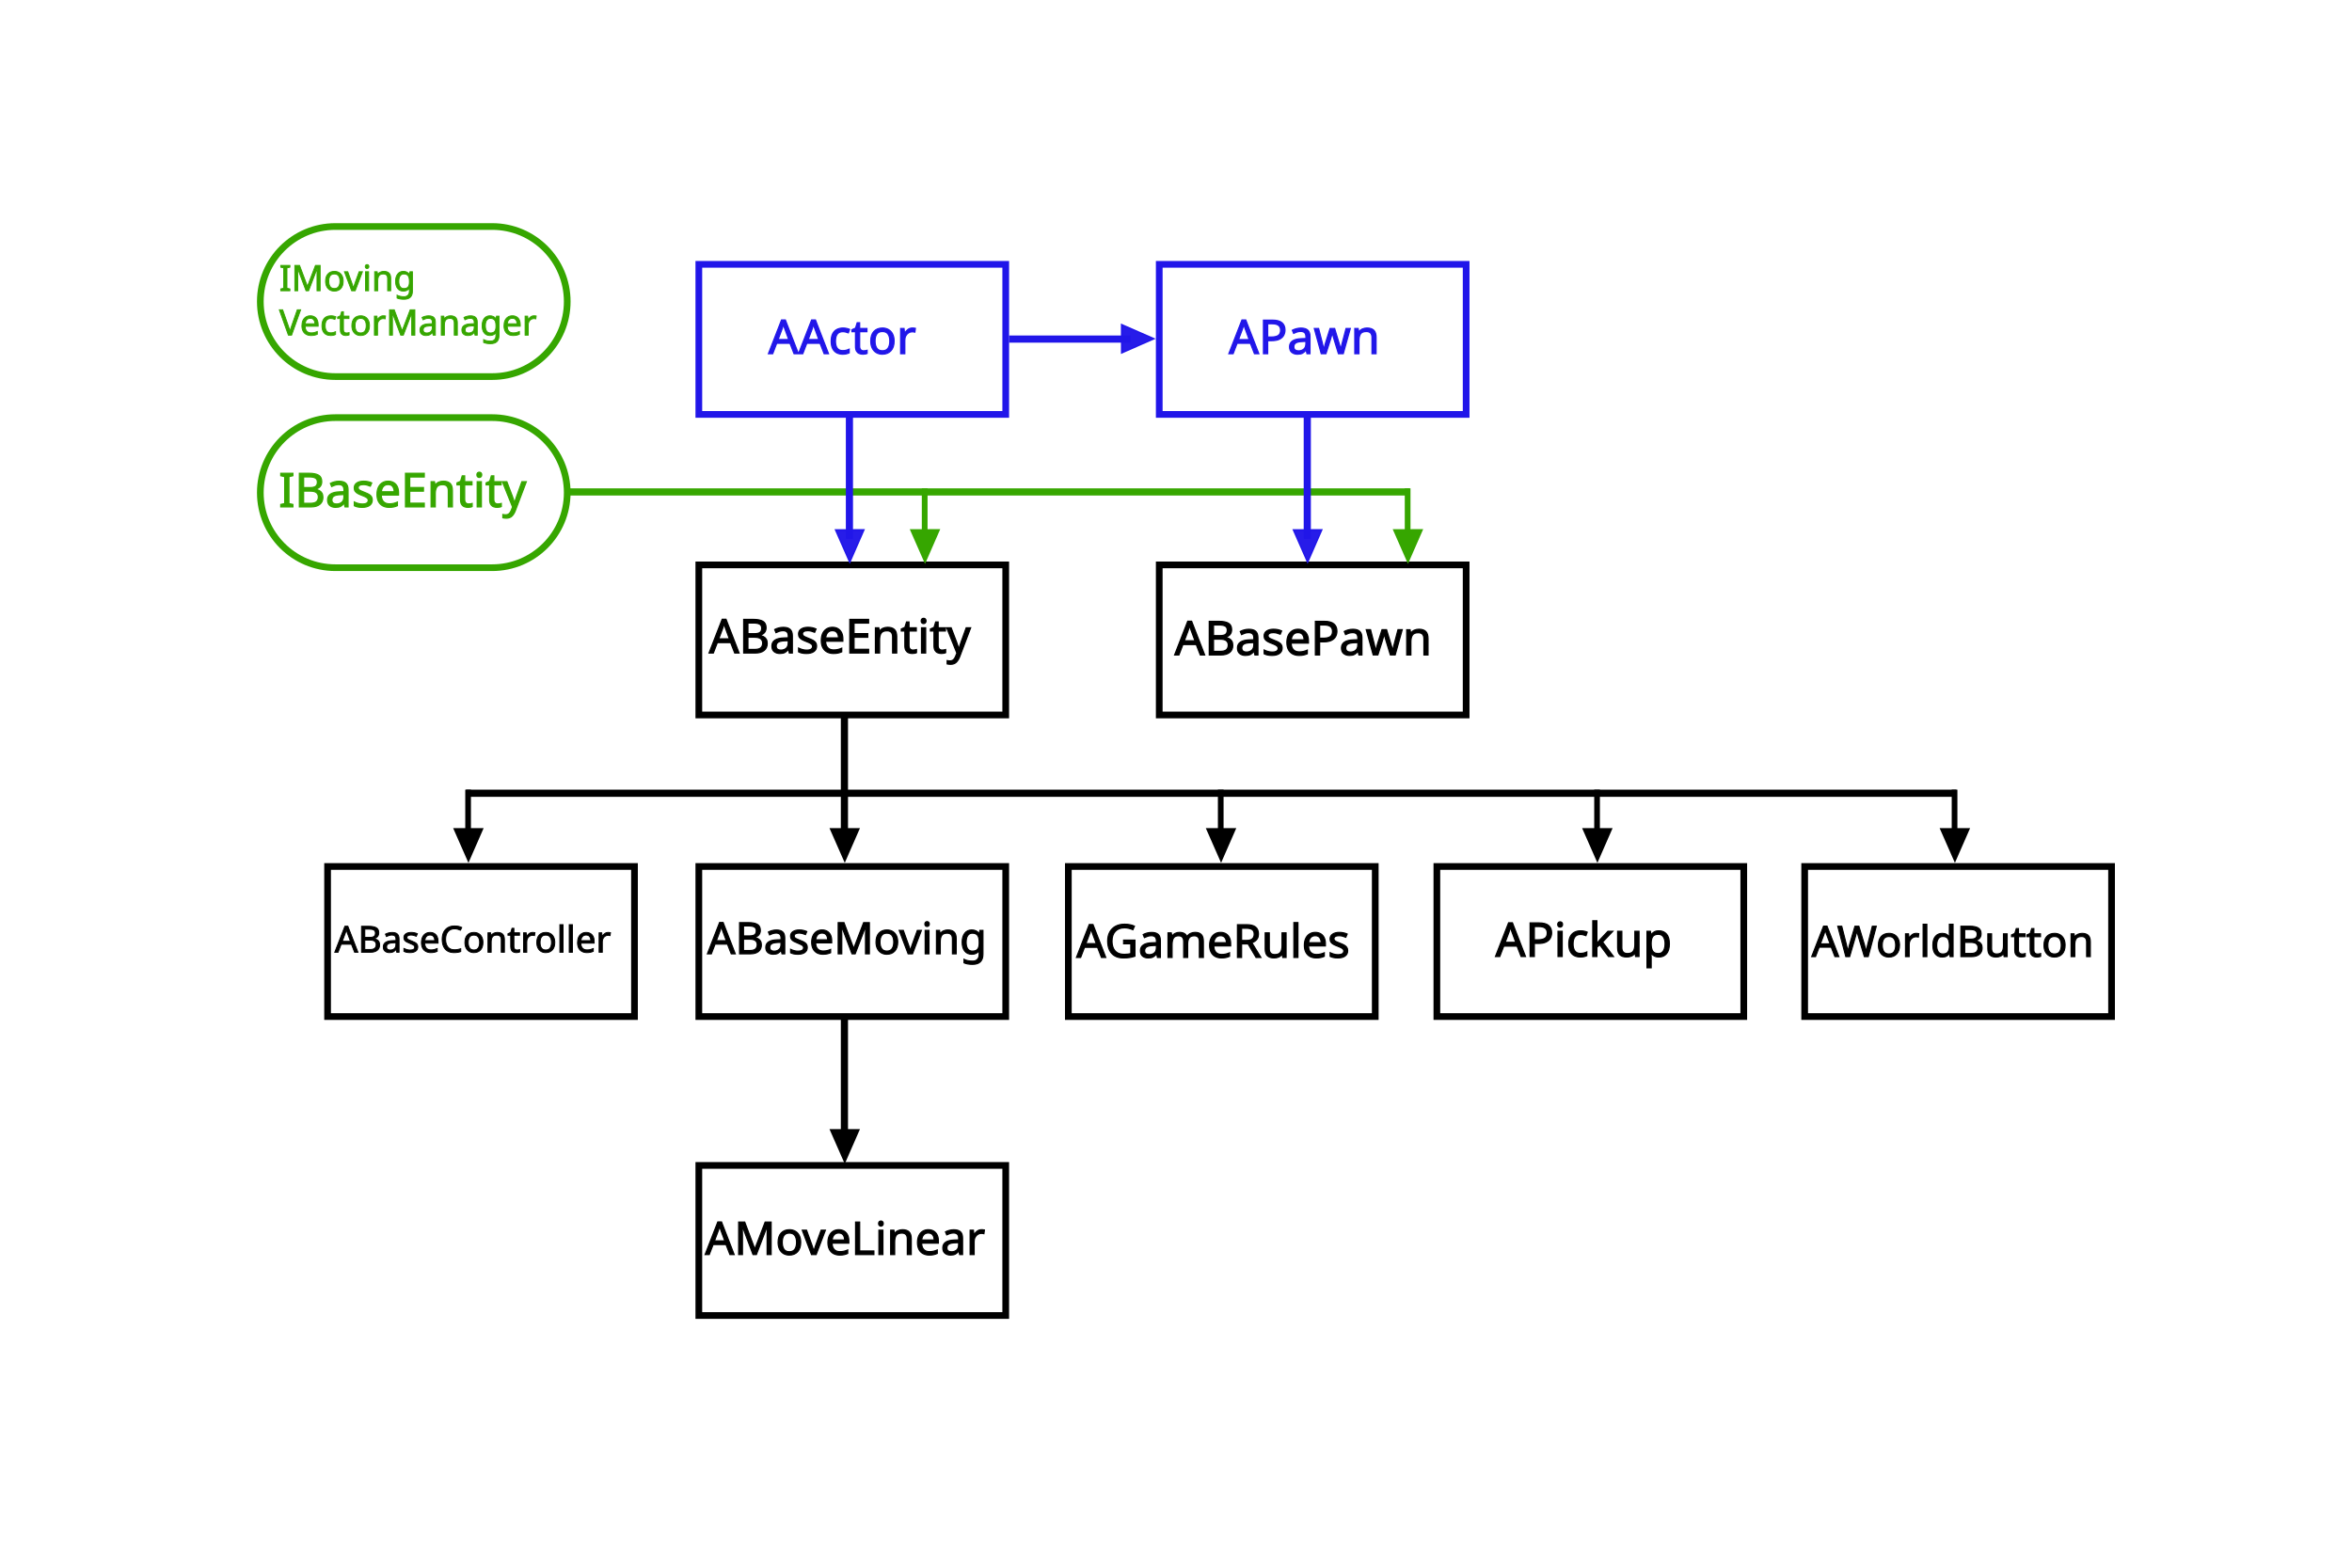
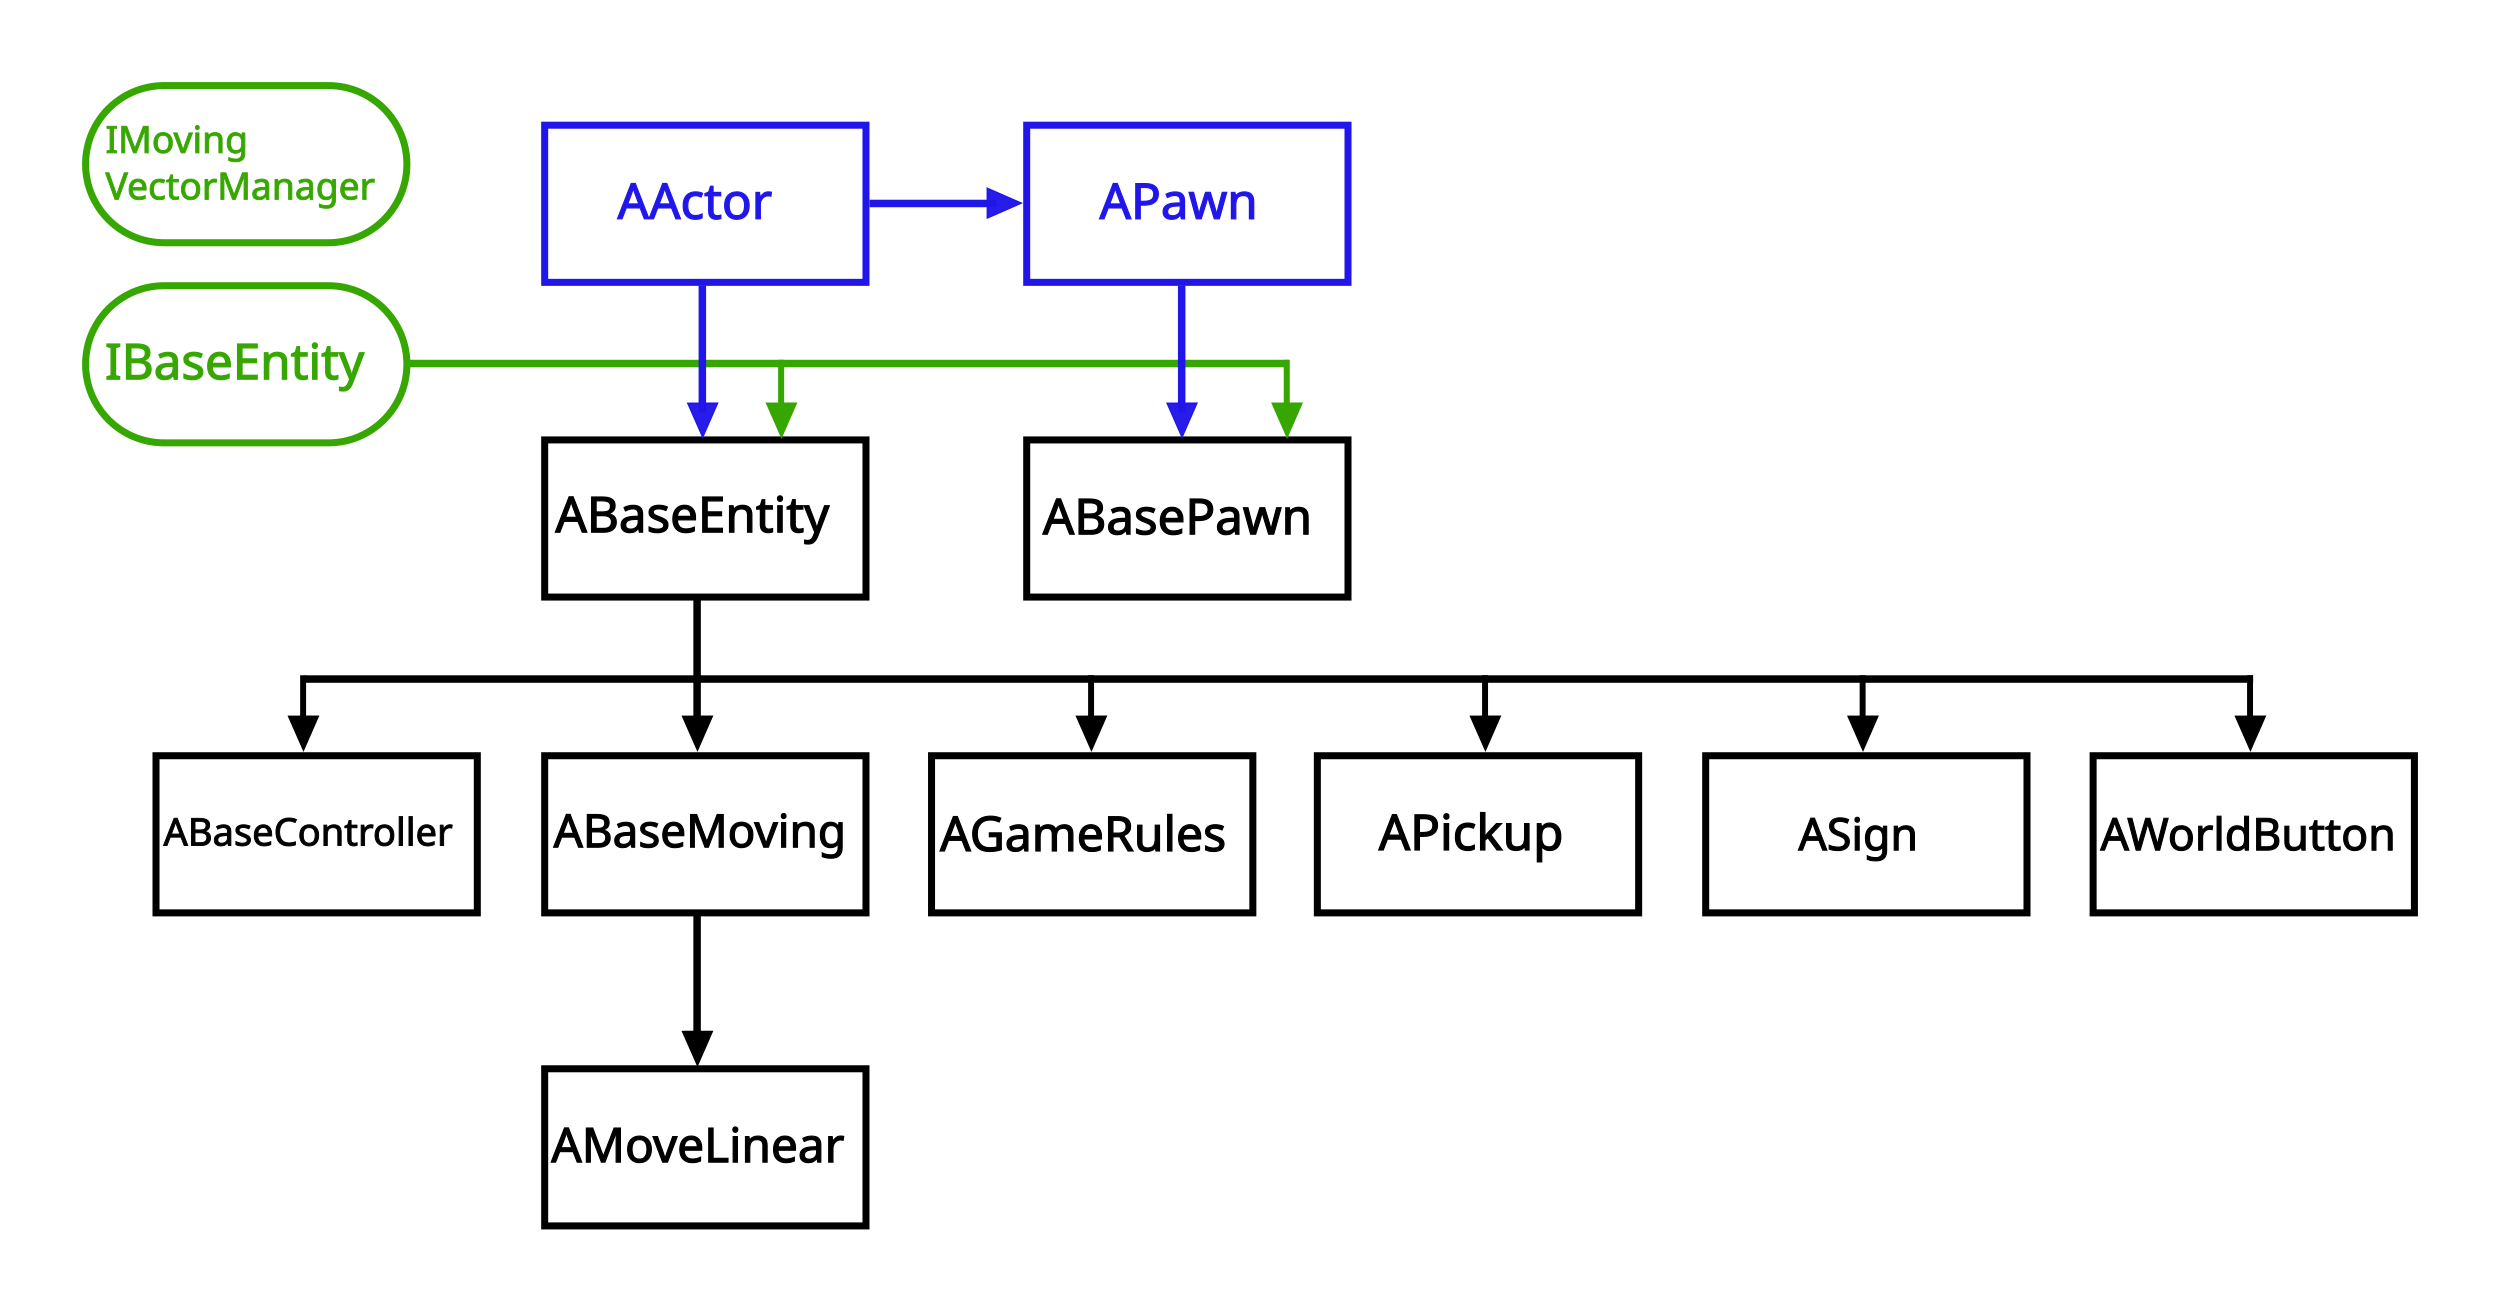
- <svg xmlns="http://www.w3.org/2000/svg" version="1.1" id="svg4518" width="1500" height="1000" viewBox="0 0 1500 1000">
+ <svg xmlns="http://www.w3.org/2000/svg" version="1.1" id="svg4518" width="1522.91" height="798.922" viewBox="0 0 1522.91 798.922">
  <defs id="defs4522" />
-   <g id="g5105" transform="translate(428,148)">
-     <g style="stroke:#000000;stroke-opacity:1" transform="translate(-23.25088,170.6771)" id="g4558">
-       <rect y="41.657" x="40.934" height="95.727" width="195.727" id="rect4546" style="opacity:1;fill:none;fill-opacity:0.454;stroke:#000000;stroke-width:4.273;stroke-miterlimit:4;stroke-dasharray:none;stroke-opacity:1" />
-       <text xml:space="preserve" style="font-style:normal;font-weight:normal;font-size:30.024px;line-height:1.25;font-family:sans-serif;letter-spacing:0px;word-spacing:0px;fill:#000000;fill-opacity:1;stroke:#000000;stroke-width:0.751;stroke-opacity:1" x="47.455" y="97.862" id="text4550">
-         <tspan id="tspan4548" x="47.455" y="97.862" style="stroke:#000000;stroke-width:0.751;stroke-opacity:1">ABaseEntity</tspan>
-         <tspan x="47.455" y="135.391" id="tspan4552" style="stroke:#000000;stroke-width:0.751;stroke-opacity:1" />
-       </text>
-     </g>
-     <g id="g4866">
-       <rect y="20.617" x="17.684" height="95.727" width="195.727" id="rect4546-1" style="opacity:1;fill:none;fill-opacity:0.454;stroke:#2116e9;stroke-width:4.273;stroke-miterlimit:4;stroke-dasharray:none;stroke-opacity:1" />
-       <text xml:space="preserve" style="font-style:normal;font-weight:normal;font-size:30.024px;line-height:1.25;font-family:sans-serif;letter-spacing:0px;word-spacing:0px;fill:#2116e9;fill-opacity:1;stroke:#2116e9;stroke-width:0.751;stroke-opacity:1" x="62.054" y="77.644" id="text4550-1">
-         <tspan x="62.054" y="77.644" id="tspan4552-2" style="fill:#2116e9;fill-opacity:1;stroke:#2116e9;stroke-width:0.751;stroke-opacity:1">AActor</tspan>
-         <tspan x="62.054" y="115.174" style="fill:#2116e9;fill-opacity:1;stroke:#2116e9;stroke-width:0.751;stroke-opacity:1" id="tspan4593" />
-       </text>
-     </g>
-     <g transform="translate(53.106,-12.24725)" id="g4651">
-       <rect y="32.864" x="258.209" height="95.727" width="195.727" id="rect4546-1-1" style="opacity:1;fill:none;fill-opacity:0.454;stroke:#2116e9;stroke-width:4.273;stroke-miterlimit:4;stroke-dasharray:none;stroke-opacity:1" />
-       <text xml:space="preserve" style="font-style:normal;font-weight:normal;font-size:30.024px;line-height:1.25;font-family:sans-serif;letter-spacing:0px;word-spacing:0px;fill:#2116e9;fill-opacity:1;stroke:#2116e9;stroke-width:0.751;stroke-opacity:1" x="302.579" y="89.891" id="text4550-1-4">
-         <tspan x="302.579" y="89.891" style="fill:#2116e9;fill-opacity:1;stroke:#2116e9;stroke-width:0.751;stroke-opacity:1" id="tspan4644">APawn</tspan>
-       </text>
-     </g>
-     <g style="stroke:#000000;stroke-opacity:1" transform="translate(270.3811,170.6775)" id="g4558-3">
-       <rect y="41.657" x="40.934" height="95.727" width="195.727" id="rect4546-7" style="opacity:1;fill:none;fill-opacity:0.454;stroke:#000000;stroke-width:4.273;stroke-miterlimit:4;stroke-dasharray:none;stroke-opacity:1" />
-       <text xml:space="preserve" style="font-style:normal;font-weight:normal;font-size:30.024px;line-height:1.25;font-family:sans-serif;letter-spacing:0px;word-spacing:0px;fill:#000000;fill-opacity:1;stroke:#000000;stroke-width:0.751;stroke-opacity:1" x="50.746" y="99.096" id="text4550-4">
-         <tspan id="tspan4548-4" x="50.746" y="99.096" style="stroke:#000000;stroke-width:0.751;stroke-opacity:1">ABasePawn</tspan>
-         <tspan x="50.746" y="136.625" id="tspan4552-28" style="stroke:#000000;stroke-width:0.751;stroke-opacity:1" />
-       </text>
-     </g>
-     <g style="stroke:#000000;stroke-opacity:1" transform="translate(-260.0143,363.0545)" id="g4558-3-0">
-       <rect y="41.657" x="40.934" height="95.727" width="195.727" id="rect4546-7-9" style="opacity:1;fill:none;fill-opacity:0.454;stroke:#000000;stroke-width:4.273;stroke-miterlimit:4;stroke-dasharray:none;stroke-opacity:1" />
-       <text xml:space="preserve" style="font-style:normal;font-weight:normal;font-size:23.184px;line-height:1.25;font-family:sans-serif;letter-spacing:0px;word-spacing:0px;fill:#000000;fill-opacity:1;stroke:#000000;stroke-width:0.58;stroke-opacity:1" x="45.511" y="96.376" id="text4550-4-1">
-         <tspan id="tspan4548-4-9" x="45.511" y="96.376" style="stroke:#000000;stroke-width:0.58;stroke-opacity:1">ABaseController</tspan>
-         <tspan id="tspan4707" x="45.511" y="125.355" style="stroke:#000000;stroke-width:0.58;stroke-opacity:1" />
-         <tspan x="45.511" y="154.335" id="tspan4552-28-8" style="stroke:#000000;stroke-width:0.58;stroke-opacity:1" />
-       </text>
-     </g>
-     <g style="stroke:#000000;stroke-opacity:1" transform="translate(-23.25088,363.0541)" id="g4558-3-9">
-       <rect y="41.657" x="40.934" height="95.727" width="195.727" id="rect4546-7-7" style="opacity:1;fill:none;fill-opacity:0.454;stroke:#000000;stroke-width:4.273;stroke-miterlimit:4;stroke-dasharray:none;stroke-opacity:1" />
-       <text xml:space="preserve" style="font-style:normal;font-weight:normal;font-size:27.9px;line-height:1.25;font-family:sans-serif;letter-spacing:0px;word-spacing:0px;fill:#000000;fill-opacity:1;stroke:#000000;stroke-width:0.698;stroke-opacity:1" x="46.383" y="97.38" id="text4550-4-6">
-         <tspan id="tspan4548-4-1" x="46.383" y="97.38" style="stroke:#000000;stroke-width:0.698;stroke-opacity:1">ABaseMoving</tspan>
-         <tspan x="46.383" y="132.255" id="tspan4552-28-2" style="stroke:#000000;stroke-width:0.698;stroke-opacity:1" />
-       </text>
-     </g>
-     <g style="stroke:#000000;stroke-opacity:1" transform="translate(-23.25088,553.7502)" id="g4558-3-5">
-       <rect y="41.657" x="40.934" height="95.727" width="195.727" id="rect4546-7-3" style="opacity:1;fill:none;fill-opacity:0.454;stroke:#000000;stroke-width:4.273;stroke-miterlimit:4;stroke-dasharray:none;stroke-opacity:1" />
-       <text xml:space="preserve" style="font-style:normal;font-weight:normal;font-size:29.079px;line-height:1.25;font-family:sans-serif;letter-spacing:0px;word-spacing:0px;fill:#000000;fill-opacity:1;stroke:#000000;stroke-width:0.727;stroke-opacity:1" x="44.928" y="98.54" id="text4550-4-9">
-         <tspan id="tspan4548-4-3" x="44.928" y="98.54" style="stroke:#000000;stroke-width:0.727;stroke-opacity:1">AMoveLinear</tspan>
-         <tspan id="tspan4737" x="44.928" y="134.889" style="stroke:#000000;stroke-width:0.727;stroke-opacity:1" />
-         <tspan x="44.928" y="171.238" id="tspan4552-28-85" style="stroke:#000000;stroke-width:0.727;stroke-opacity:1" />
-       </text>
-     </g>
-     <g style="stroke:#000000;stroke-opacity:1" transform="translate(212.4117,363.0545)" id="g4558-3-50">
-       <rect y="41.657" x="40.934" height="95.727" width="195.727" id="rect4546-7-73" style="opacity:1;fill:none;fill-opacity:0.454;stroke:#000000;stroke-width:4.273;stroke-miterlimit:4;stroke-dasharray:none;stroke-opacity:1" />
-       <text xml:space="preserve" style="font-style:normal;font-weight:normal;font-size:29.306px;line-height:1.25;font-family:sans-serif;letter-spacing:0px;word-spacing:0px;fill:#000000;fill-opacity:1;stroke:#000000;stroke-width:0.733;stroke-opacity:1" x="46.092" y="99.697" id="text4550-4-4">
-         <tspan id="tspan4548-4-0" x="46.092" y="99.697" style="stroke:#000000;stroke-width:0.733;stroke-opacity:1">AGameRules</tspan>
-         <tspan x="46.092" y="136.33" id="tspan4552-28-6" style="stroke:#000000;stroke-width:0.733;stroke-opacity:1" />
-       </text>
-     </g>
-     <g style="stroke:#000000;stroke-opacity:1" transform="translate(447.4327,363.0545)" id="g4558-3-51">
-       <rect y="41.657" x="40.934" height="95.727" width="195.727" id="rect4546-7-8" style="opacity:1;fill:none;fill-opacity:0.454;stroke:#000000;stroke-width:4.273;stroke-miterlimit:4;stroke-dasharray:none;stroke-opacity:1" />
-       <text xml:space="preserve" style="font-style:normal;font-weight:normal;font-size:30.024px;line-height:1.25;font-family:sans-serif;letter-spacing:0px;word-spacing:0px;fill:#000000;fill-opacity:1;stroke:#000000;stroke-width:0.751;stroke-opacity:1" x="78.31" y="99.096" id="text4550-4-0">
-         <tspan id="tspan4548-4-38" x="78.31" y="99.096" style="stroke:#000000;stroke-width:0.751;stroke-opacity:1">APickup</tspan>
-         <tspan id="tspan4767" x="78.31" y="136.625" style="stroke:#000000;stroke-width:0.751;stroke-opacity:1" />
-         <tspan x="78.31" y="174.155" id="tspan4552-28-9" style="stroke:#000000;stroke-width:0.751;stroke-opacity:1" />
-       </text>
-     </g>
-     <g style="stroke:#000000;stroke-opacity:1" transform="translate(681.9986,363.0545)" id="g4558-3-09">
-       <rect y="41.657" x="40.934" height="95.727" width="195.727" id="rect4546-7-31" style="opacity:1;fill:none;fill-opacity:0.454;stroke:#000000;stroke-width:4.273;stroke-miterlimit:4;stroke-dasharray:none;stroke-opacity:1" />
-       <text xml:space="preserve" style="font-style:normal;font-weight:normal;font-size:27.209px;line-height:1.25;font-family:sans-serif;letter-spacing:0px;word-spacing:0px;fill:#000000;fill-opacity:1;stroke:#000000;stroke-width:0.68;stroke-opacity:1" x="45.398" y="99.174" id="text4550-4-62">
-         <tspan id="tspan4548-4-7" x="45.398" y="99.174" style="stroke:#000000;stroke-width:0.68;stroke-opacity:1">AWorldButton</tspan>
-         <tspan x="45.398" y="133.185" id="tspan4552-28-99" style="stroke:#000000;stroke-width:0.68;stroke-opacity:1" />
-       </text>
-     </g>
-     <g transform="translate(-433.9974,-132.7043)" style="fill:none;stroke:#36a600;stroke-opacity:1" id="g4825">
-       <rect style="opacity:1;fill:none;fill-opacity:0.454;stroke:#36a600;stroke-width:4.273;stroke-miterlimit:4;stroke-dasharray:none;stroke-opacity:1" id="rect4535-0" width="195.727" height="95.727" x="172.02" y="251.098" ry="47.863" />
-       <text id="text4550-16" y="308.04" x="183.843" style="font-style:normal;font-weight:normal;font-size:30.024px;line-height:1.25;font-family:sans-serif;letter-spacing:0px;word-spacing:0px;fill:#36a600;fill-opacity:1;stroke:#36a600;stroke-width:0.751;stroke-opacity:1" xml:space="preserve">
-         <tspan style="fill:#36a600;fill-opacity:1;stroke:#36a600;stroke-width:0.751;stroke-opacity:1" y="308.04" x="183.843" id="tspan4548-6">IBaseEntity</tspan>
-         <tspan style="fill:#36a600;fill-opacity:1;stroke:#36a600;stroke-width:0.751;stroke-opacity:1" id="tspan4552-5" y="345.57" x="183.843" />
-       </text>
-     </g>
-     <g style="fill:none;stroke:#36a600;stroke-opacity:1" id="g4825-8" transform="translate(-433.9973,-254.6129)">
-       <rect style="opacity:1;fill:none;fill-opacity:0.454;stroke:#36a600;stroke-width:4.273;stroke-miterlimit:4;stroke-dasharray:none;stroke-opacity:1" id="rect4535-0-6" width="195.727" height="95.727" x="172.02" y="251.098" ry="47.863" />
-       <text id="text4550-16-2" y="292.077" x="184.136" style="font-style:normal;font-weight:normal;font-size:22.671px;line-height:1.25;font-family:sans-serif;letter-spacing:0px;word-spacing:0px;fill:#36a600;fill-opacity:1;stroke:#36a600;stroke-width:0.567;stroke-opacity:1" xml:space="preserve">
-         <tspan style="fill:#36a600;fill-opacity:1;stroke:#36a600;stroke-width:0.567;stroke-opacity:1" y="292.077" x="184.136" id="tspan4548-6-2">IMoving</tspan>
-         <tspan id="tspan4854" style="fill:#36a600;fill-opacity:1;stroke:#36a600;stroke-width:0.567;stroke-opacity:1" y="320.417" x="184.136">VectorManager</tspan>
-         <tspan style="fill:#36a600;fill-opacity:1;stroke:#36a600;stroke-width:0.567;stroke-opacity:1" id="tspan4552-5-9" y="348.756" x="184.136" />
-       </text>
-     </g>
-     <g style="fill:#2116e9;fill-opacity:0.969;stroke:#2116e9;stroke-opacity:1" id="g4888">
-       <rect style="opacity:1;fill:#2116e9;fill-opacity:0.969;stroke:#2116e9;stroke-width:2.468;stroke-miterlimit:4;stroke-dasharray:none;stroke-opacity:1" id="rect4856" width="75.043" height="2.096" x="216.756" y="67.245" />
-       <path style="opacity:1;fill:#2116e9;fill-opacity:0.969;stroke:#2116e9;stroke-width:3;stroke-miterlimit:4;stroke-dasharray:none;stroke-opacity:1" id="path4884" d="M 273.997,18.381 249.183,33.12 224.368,47.858 224.011,18.999 223.655,-9.861 248.826,4.26 Z" transform="matrix(0.4069137,0.00341717,-0.00449813,0.3091276,196.4157,61.45158)" />
-     </g>
-     <rect style="opacity:1;fill:#36a600;fill-opacity:1;stroke:#36a600;stroke-width:3.846;stroke-miterlimit:4;stroke-dasharray:none;stroke-opacity:1" id="rect4890" width="531.717" height="0.718" x="-62.518" y="165.438" />
-     <g style="fill:#2116e9;fill-opacity:0.969;stroke:#2116e9;stroke-opacity:1" transform="rotate(90,139.673,42.3446)" id="g4902">
-       <rect y="67.245" x="216.756" height="2.096" width="75.043" id="rect4898" style="opacity:1;fill:#2116e9;fill-opacity:0.969;stroke:#2116e9;stroke-width:2.468;stroke-miterlimit:4;stroke-dasharray:none;stroke-opacity:1" />
-       <path transform="matrix(0.4069137,0.00341717,-0.00449813,0.3091276,196.4157,61.45158)" d="M 273.997,18.381 249.183,33.12 224.368,47.858 224.011,18.999 223.655,-9.861 248.826,4.26 Z" id="path4900" style="opacity:1;fill:#2116e9;fill-opacity:0.969;stroke:#2116e9;stroke-width:3;stroke-miterlimit:4;stroke-dasharray:none;stroke-opacity:1" />
-     </g>
-     <g style="fill:#2116e9;fill-opacity:0.969;stroke:#2116e9;stroke-opacity:1" id="g4919" transform="rotate(90,285.673,188.3446)">
-       <rect style="opacity:1;fill:#2116e9;fill-opacity:0.969;stroke:#2116e9;stroke-width:2.468;stroke-miterlimit:4;stroke-dasharray:none;stroke-opacity:1" id="rect4915" width="75.043" height="2.096" x="216.756" y="67.245" />
-       <path style="opacity:1;fill:#2116e9;fill-opacity:0.969;stroke:#2116e9;stroke-width:3;stroke-miterlimit:4;stroke-dasharray:none;stroke-opacity:1" id="path4917" d="M 273.997,18.381 249.183,33.12 224.368,47.858 224.011,18.999 223.655,-9.861 248.826,4.26 Z" transform="matrix(0.4069137,0.00341717,-0.00449813,0.3091276,196.4157,61.45158)" />
-     </g>
-     <g style="fill:#36a600;fill-opacity:1;stroke:#36a600;stroke-opacity:1" id="g4931">
-       <rect y="-470.772" x="164.295" height="2.096" width="30.175" id="rect4921" style="opacity:1;fill:#36a600;fill-opacity:1;stroke:#36a600;stroke-width:1.565;stroke-miterlimit:4;stroke-dasharray:none;stroke-opacity:1" transform="rotate(90)" />
-       <path transform="matrix(-0.00341717,0.4069137,-0.3091276,-0.00449813,476.566,99.08735)" d="M 273.997,18.381 249.183,33.12 224.368,47.858 224.011,18.999 223.655,-9.861 248.826,4.26 Z" id="path4923" style="opacity:1;fill:#36a600;fill-opacity:1;stroke:#36a600;stroke-width:3;stroke-miterlimit:4;stroke-dasharray:none;stroke-opacity:1" />
-     </g>
-     <g style="fill:#36a600;fill-opacity:1;stroke:#36a600;stroke-opacity:1" transform="translate(-308)" id="g4937">
-       <rect transform="rotate(90)" style="opacity:1;fill:#36a600;fill-opacity:1;stroke:#36a600;stroke-width:1.565;stroke-miterlimit:4;stroke-dasharray:none;stroke-opacity:1" id="rect4933" width="30.175" height="2.096" x="164.295" y="-470.772" />
-       <path style="opacity:1;fill:#36a600;fill-opacity:1;stroke:#36a600;stroke-width:3;stroke-miterlimit:4;stroke-dasharray:none;stroke-opacity:1" id="path4935" d="M 273.997,18.381 249.183,33.12 224.368,47.858 224.011,18.999 223.655,-9.861 248.826,4.26 Z" transform="matrix(-0.00341717,0.4069137,-0.3091276,-0.00449813,476.566,99.08735)" />
-     </g>
-     <g id="g4943" transform="rotate(90,42.72828,136.0969)">
-       <rect style="opacity:1;fill:#000000;fill-opacity:1;stroke:#000000;stroke-width:2.468;stroke-miterlimit:4;stroke-dasharray:none;stroke-opacity:1" id="rect4939" width="75.043" height="2.096" x="216.756" y="67.245" />
-       <path style="opacity:1;fill:#000000;fill-opacity:1;stroke:#000000;stroke-width:3;stroke-miterlimit:4;stroke-dasharray:none;stroke-opacity:1" id="path4941" d="M 273.997,18.381 249.183,33.12 224.368,47.858 224.011,18.999 223.655,-9.861 248.826,4.26 Z" transform="matrix(0.4069137,0.00341717,-0.00449813,0.3091276,196.4157,61.45158)" />
-     </g>
-     <g transform="rotate(90,-53.27172,232.0969)" id="g4960">
-       <rect y="67.245" x="216.756" height="2.096" width="75.043" id="rect4956" style="opacity:1;fill:#000000;fill-opacity:1;stroke:#000000;stroke-width:2.468;stroke-miterlimit:4;stroke-dasharray:none;stroke-opacity:1" />
-       <path transform="matrix(0.4069137,0.00341717,-0.00449813,0.3091276,196.4157,61.45158)" d="M 273.997,18.381 249.183,33.12 224.368,47.858 224.011,18.999 223.655,-9.861 248.826,4.26 Z" id="path4958" style="opacity:1;fill:#000000;fill-opacity:1;stroke:#000000;stroke-width:3;stroke-miterlimit:4;stroke-dasharray:none;stroke-opacity:1" />
-     </g>
-     <rect style="opacity:1;fill:#000000;fill-opacity:1;stroke:#000000;stroke-width:4.105;stroke-miterlimit:4;stroke-dasharray:none;stroke-opacity:1" id="rect4890-7" width="946.354" height="0.46" x="-128.729" y="357.77" />
-     <g id="g4987">
-       <rect y="128.42" x="356.479" height="2.096" width="28.688" id="rect4977" style="opacity:1;fill:#000000;fill-opacity:1;stroke:#000000;stroke-width:1.526;stroke-miterlimit:4;stroke-dasharray:none;stroke-opacity:1" transform="rotate(90)" />
-       <path transform="matrix(-0.00341717,0.4069137,-0.3091276,-0.00449813,-122.6264,289.7844)" d="M 273.997,18.381 249.183,33.12 224.368,47.858 224.011,18.999 223.655,-9.861 248.826,4.26 Z" id="path4979" style="opacity:1;fill:#000000;fill-opacity:1;stroke:#000000;stroke-width:3;stroke-miterlimit:4;stroke-dasharray:none;stroke-opacity:1" />
-     </g>
-     <g transform="translate(480)" id="g4993">
-       <rect transform="rotate(90)" style="opacity:1;fill:#000000;fill-opacity:1;stroke:#000000;stroke-width:1.526;stroke-miterlimit:4;stroke-dasharray:none;stroke-opacity:1" id="rect4989" width="28.688" height="2.096" x="356.479" y="128.42" />
-       <path style="opacity:1;fill:#000000;fill-opacity:1;stroke:#000000;stroke-width:3;stroke-miterlimit:4;stroke-dasharray:none;stroke-opacity:1" id="path4991" d="M 273.997,18.381 249.183,33.12 224.368,47.858 224.011,18.999 223.655,-9.861 248.826,4.26 Z" transform="matrix(-0.00341717,0.4069137,-0.3091276,-0.00449813,-122.6264,289.7844)" />
-     </g>
-     <g id="g4999" transform="translate(720)">
-       <rect y="128.42" x="356.479" height="2.096" width="28.688" id="rect4995" style="opacity:1;fill:#000000;fill-opacity:1;stroke:#000000;stroke-width:1.526;stroke-miterlimit:4;stroke-dasharray:none;stroke-opacity:1" transform="rotate(90)" />
-       <path transform="matrix(-0.00341717,0.4069137,-0.3091276,-0.00449813,-122.6264,289.7844)" d="M 273.997,18.381 249.183,33.12 224.368,47.858 224.011,18.999 223.655,-9.861 248.826,4.26 Z" id="path4997" style="opacity:1;fill:#000000;fill-opacity:1;stroke:#000000;stroke-width:3;stroke-miterlimit:4;stroke-dasharray:none;stroke-opacity:1" />
-     </g>
-     <g transform="translate(948)" id="g5005">
-       <rect transform="rotate(90)" style="opacity:1;fill:#000000;fill-opacity:1;stroke:#000000;stroke-width:1.526;stroke-miterlimit:4;stroke-dasharray:none;stroke-opacity:1" id="rect5001" width="28.688" height="2.096" x="356.479" y="128.42" />
-       <path style="opacity:1;fill:#000000;fill-opacity:1;stroke:#000000;stroke-width:3;stroke-miterlimit:4;stroke-dasharray:none;stroke-opacity:1" id="path5003" d="M 273.997,18.381 249.183,33.12 224.368,47.858 224.011,18.999 223.655,-9.861 248.826,4.26 Z" transform="matrix(-0.00341717,0.4069137,-0.3091276,-0.00449813,-122.6264,289.7844)" />
-     </g>
+   <g id="g4558" transform="translate(290.8631,226.3285)" style="stroke:#000000;stroke-opacity:1">
+     <rect style="opacity:1;fill:none;fill-opacity:0.454;stroke:#000000;stroke-width:4.273;stroke-miterlimit:4;stroke-dasharray:none;stroke-opacity:1" id="rect4546" width="195.727" height="95.727" x="40.934" y="41.657" />
+     <text id="text4550" y="97.862" x="47.455" style="font-style:normal;font-weight:normal;font-size:30.024px;line-height:1.25;font-family:sans-serif;letter-spacing:0px;word-spacing:0px;fill:#000000;fill-opacity:1;stroke:#000000;stroke-width:0.751;stroke-opacity:1" xml:space="preserve">
+       <tspan style="stroke:#000000;stroke-width:0.751;stroke-opacity:1" y="97.862" x="47.455" id="tspan4548">ABaseEntity</tspan>
+       <tspan style="stroke:#000000;stroke-width:0.751;stroke-opacity:1" id="tspan4552" y="135.391" x="47.455" />
+     </text>
+   </g>
+   <g id="g4866" transform="translate(314.114,55.65139)">
+     <rect style="opacity:1;fill:none;fill-opacity:0.454;stroke:#2116e9;stroke-width:4.273;stroke-miterlimit:4;stroke-dasharray:none;stroke-opacity:1" id="rect4546-1" width="195.727" height="95.727" x="17.684" y="20.617" />
+     <text id="text4550-1" y="77.644" x="62.054" style="font-style:normal;font-weight:normal;font-size:30.024px;line-height:1.25;font-family:sans-serif;letter-spacing:0px;word-spacing:0px;fill:#2116e9;fill-opacity:1;stroke:#2116e9;stroke-width:0.751;stroke-opacity:1" xml:space="preserve">
+       <tspan style="fill:#2116e9;fill-opacity:1;stroke:#2116e9;stroke-width:0.751;stroke-opacity:1" id="tspan4552-2" y="77.644" x="62.054">AActor</tspan>
+       <tspan id="tspan4593" style="fill:#2116e9;fill-opacity:1;stroke:#2116e9;stroke-width:0.751;stroke-opacity:1" y="115.174" x="62.054" />
+     </text>
+   </g>
+   <g id="g4651" transform="translate(367.22,43.40414)">
+     <rect style="opacity:1;fill:none;fill-opacity:0.454;stroke:#2116e9;stroke-width:4.273;stroke-miterlimit:4;stroke-dasharray:none;stroke-opacity:1" id="rect4546-1-1" width="195.727" height="95.727" x="258.209" y="32.864" />
+     <text id="text4550-1-4" y="89.891" x="302.579" style="font-style:normal;font-weight:normal;font-size:30.024px;line-height:1.25;font-family:sans-serif;letter-spacing:0px;word-spacing:0px;fill:#2116e9;fill-opacity:1;stroke:#2116e9;stroke-width:0.751;stroke-opacity:1" xml:space="preserve">
+       <tspan id="tspan4644" style="fill:#2116e9;fill-opacity:1;stroke:#2116e9;stroke-width:0.751;stroke-opacity:1" y="89.891" x="302.579">APawn</tspan>
+     </text>
+   </g>
+   <g id="g4558-3" transform="translate(584.4951,226.3289)" style="stroke:#000000;stroke-opacity:1">
+     <rect style="opacity:1;fill:none;fill-opacity:0.454;stroke:#000000;stroke-width:4.273;stroke-miterlimit:4;stroke-dasharray:none;stroke-opacity:1" id="rect4546-7" width="195.727" height="95.727" x="40.934" y="41.657" />
+     <text id="text4550-4" y="99.096" x="50.746" style="font-style:normal;font-weight:normal;font-size:30.024px;line-height:1.25;font-family:sans-serif;letter-spacing:0px;word-spacing:0px;fill:#000000;fill-opacity:1;stroke:#000000;stroke-width:0.751;stroke-opacity:1" xml:space="preserve">
+       <tspan style="stroke:#000000;stroke-width:0.751;stroke-opacity:1" y="99.096" x="50.746" id="tspan4548-4">ABasePawn</tspan>
+       <tspan style="stroke:#000000;stroke-width:0.751;stroke-opacity:1" id="tspan4552-28" y="136.625" x="50.746" />
+     </text>
+   </g>
+   <g id="g4558-3-0" transform="translate(54.09975,418.7059)" style="stroke:#000000;stroke-opacity:1">
+     <rect style="opacity:1;fill:none;fill-opacity:0.454;stroke:#000000;stroke-width:4.273;stroke-miterlimit:4;stroke-dasharray:none;stroke-opacity:1" id="rect4546-7-9" width="195.727" height="95.727" x="40.934" y="41.657" />
+     <text id="text4550-4-1" y="96.376" x="45.511" style="font-style:normal;font-weight:normal;font-size:23.184px;line-height:1.25;font-family:sans-serif;letter-spacing:0px;word-spacing:0px;fill:#000000;fill-opacity:1;stroke:#000000;stroke-width:0.58;stroke-opacity:1" xml:space="preserve">
+       <tspan style="stroke:#000000;stroke-width:0.58;stroke-opacity:1" y="96.376" x="45.511" id="tspan4548-4-9">ABaseController</tspan>
+       <tspan style="stroke:#000000;stroke-width:0.58;stroke-opacity:1" y="125.355" x="45.511" id="tspan4707" />
+       <tspan style="stroke:#000000;stroke-width:0.58;stroke-opacity:1" id="tspan4552-28-8" y="154.335" x="45.511" />
+     </text>
+   </g>
+   <g id="g4558-3-9" transform="translate(290.8631,418.7054)" style="stroke:#000000;stroke-opacity:1">
+     <rect style="opacity:1;fill:none;fill-opacity:0.454;stroke:#000000;stroke-width:4.273;stroke-miterlimit:4;stroke-dasharray:none;stroke-opacity:1" id="rect4546-7-7" width="195.727" height="95.727" x="40.934" y="41.657" />
+     <text id="text4550-4-6" y="97.38" x="46.383" style="font-style:normal;font-weight:normal;font-size:27.9px;line-height:1.25;font-family:sans-serif;letter-spacing:0px;word-spacing:0px;fill:#000000;fill-opacity:1;stroke:#000000;stroke-width:0.698;stroke-opacity:1" xml:space="preserve">
+       <tspan style="stroke:#000000;stroke-width:0.698;stroke-opacity:1" y="97.38" x="46.383" id="tspan4548-4-1">ABaseMoving</tspan>
+       <tspan style="stroke:#000000;stroke-width:0.698;stroke-opacity:1" id="tspan4552-28-2" y="132.255" x="46.383" />
+     </text>
+   </g>
+   <g id="g4558-3-5" transform="translate(290.8631,609.4016)" style="stroke:#000000;stroke-opacity:1">
+     <rect style="opacity:1;fill:none;fill-opacity:0.454;stroke:#000000;stroke-width:4.273;stroke-miterlimit:4;stroke-dasharray:none;stroke-opacity:1" id="rect4546-7-3" width="195.727" height="95.727" x="40.934" y="41.657" />
+     <text id="text4550-4-9" y="98.54" x="44.928" style="font-style:normal;font-weight:normal;font-size:29.079px;line-height:1.25;font-family:sans-serif;letter-spacing:0px;word-spacing:0px;fill:#000000;fill-opacity:1;stroke:#000000;stroke-width:0.727;stroke-opacity:1" xml:space="preserve">
+       <tspan style="stroke:#000000;stroke-width:0.727;stroke-opacity:1" y="98.54" x="44.928" id="tspan4548-4-3">AMoveLinear</tspan>
+       <tspan style="stroke:#000000;stroke-width:0.727;stroke-opacity:1" y="134.889" x="44.928" id="tspan4737" />
+       <tspan style="stroke:#000000;stroke-width:0.727;stroke-opacity:1" id="tspan4552-28-85" y="171.238" x="44.928" />
+     </text>
+   </g>
+   <g id="g4558-3-50" transform="translate(526.5257,418.7059)" style="stroke:#000000;stroke-opacity:1">
+     <rect style="opacity:1;fill:none;fill-opacity:0.454;stroke:#000000;stroke-width:4.273;stroke-miterlimit:4;stroke-dasharray:none;stroke-opacity:1" id="rect4546-7-73" width="195.727" height="95.727" x="40.934" y="41.657" />
+     <text id="text4550-4-4" y="99.697" x="46.092" style="font-style:normal;font-weight:normal;font-size:29.306px;line-height:1.25;font-family:sans-serif;letter-spacing:0px;word-spacing:0px;fill:#000000;fill-opacity:1;stroke:#000000;stroke-width:0.733;stroke-opacity:1" xml:space="preserve">
+       <tspan style="stroke:#000000;stroke-width:0.733;stroke-opacity:1" y="99.697" x="46.092" id="tspan4548-4-0">AGameRules</tspan>
+       <tspan style="stroke:#000000;stroke-width:0.733;stroke-opacity:1" id="tspan4552-28-6" y="136.33" x="46.092" />
+     </text>
+   </g>
+   <g id="g4558-3-51" transform="translate(761.5467,418.7059)" style="stroke:#000000;stroke-opacity:1">
+     <rect style="opacity:1;fill:none;fill-opacity:0.454;stroke:#000000;stroke-width:4.273;stroke-miterlimit:4;stroke-dasharray:none;stroke-opacity:1" id="rect4546-7-8" width="195.727" height="95.727" x="40.934" y="41.657" />
+     <text id="text4550-4-0" y="99.096" x="78.31" style="font-style:normal;font-weight:normal;font-size:30.024px;line-height:1.25;font-family:sans-serif;letter-spacing:0px;word-spacing:0px;fill:#000000;fill-opacity:1;stroke:#000000;stroke-width:0.751;stroke-opacity:1" xml:space="preserve">
+       <tspan style="stroke:#000000;stroke-width:0.751;stroke-opacity:1" y="99.096" x="78.31" id="tspan4548-4-38">APickup</tspan>
+       <tspan style="stroke:#000000;stroke-width:0.751;stroke-opacity:1" y="136.625" x="78.31" id="tspan4767" />
+       <tspan style="stroke:#000000;stroke-width:0.751;stroke-opacity:1" id="tspan4552-28-9" y="174.155" x="78.31" />
+     </text>
+   </g>
+   <g id="g4558-3-09" transform="translate(1234.113,418.7059)" style="stroke:#000000;stroke-opacity:1">
+     <rect style="opacity:1;fill:none;fill-opacity:0.454;stroke:#000000;stroke-width:4.273;stroke-miterlimit:4;stroke-dasharray:none;stroke-opacity:1" id="rect4546-7-31" width="195.727" height="95.727" x="40.934" y="41.657" />
+     <text id="text4550-4-62" y="99.174" x="45.398" style="font-style:normal;font-weight:normal;font-size:27.209px;line-height:1.25;font-family:sans-serif;letter-spacing:0px;word-spacing:0px;fill:#000000;fill-opacity:1;stroke:#000000;stroke-width:0.68;stroke-opacity:1" xml:space="preserve">
+       <tspan style="stroke:#000000;stroke-width:0.68;stroke-opacity:1" y="99.174" x="45.398" id="tspan4548-4-7">AWorldButton</tspan>
+       <tspan style="stroke:#000000;stroke-width:0.68;stroke-opacity:1" id="tspan4552-28-99" y="133.185" x="45.398" />
+     </text>
+   </g>
+   <g id="g4825" style="fill:none;stroke:#36a600;stroke-opacity:1" transform="translate(-119.8834,-77.05286)">
+     <rect ry="47.863" y="251.098" x="172.02" height="95.727" width="195.727" id="rect4535-0" style="opacity:1;fill:none;fill-opacity:0.454;stroke:#36a600;stroke-width:4.273;stroke-miterlimit:4;stroke-dasharray:none;stroke-opacity:1" />
+     <text xml:space="preserve" style="font-style:normal;font-weight:normal;font-size:30.024px;line-height:1.25;font-family:sans-serif;letter-spacing:0px;word-spacing:0px;fill:#36a600;fill-opacity:1;stroke:#36a600;stroke-width:0.751;stroke-opacity:1" x="183.843" y="308.04" id="text4550-16">
+       <tspan id="tspan4548-6" x="183.843" y="308.04" style="fill:#36a600;fill-opacity:1;stroke:#36a600;stroke-width:0.751;stroke-opacity:1">IBaseEntity</tspan>
+       <tspan x="183.843" y="345.57" id="tspan4552-5" style="fill:#36a600;fill-opacity:1;stroke:#36a600;stroke-width:0.751;stroke-opacity:1" />
+     </text>
+   </g>
+   <g transform="translate(-119.8833,-198.9615)" id="g4825-8" style="fill:none;stroke:#36a600;stroke-opacity:1">
+     <rect ry="47.863" y="251.098" x="172.02" height="95.727" width="195.727" id="rect4535-0-6" style="opacity:1;fill:none;fill-opacity:0.454;stroke:#36a600;stroke-width:4.273;stroke-miterlimit:4;stroke-dasharray:none;stroke-opacity:1" />
+     <text xml:space="preserve" style="font-style:normal;font-weight:normal;font-size:22.671px;line-height:1.25;font-family:sans-serif;letter-spacing:0px;word-spacing:0px;fill:#36a600;fill-opacity:1;stroke:#36a600;stroke-width:0.567;stroke-opacity:1" x="184.136" y="292.077" id="text4550-16-2">
+       <tspan id="tspan4548-6-2" x="184.136" y="292.077" style="fill:#36a600;fill-opacity:1;stroke:#36a600;stroke-width:0.567;stroke-opacity:1">IMoving</tspan>
+       <tspan x="184.136" y="320.417" style="fill:#36a600;fill-opacity:1;stroke:#36a600;stroke-width:0.567;stroke-opacity:1" id="tspan4854">VectorManager</tspan>
+       <tspan x="184.136" y="348.756" id="tspan4552-5-9" style="fill:#36a600;fill-opacity:1;stroke:#36a600;stroke-width:0.567;stroke-opacity:1" />
+     </text>
+   </g>
+   <g id="g4888" style="fill:#2116e9;fill-opacity:0.969;stroke:#2116e9;stroke-opacity:1" transform="translate(314.114,55.65139)">
+     <rect y="67.245" x="216.756" height="2.096" width="75.043" id="rect4856" style="opacity:1;fill:#2116e9;fill-opacity:0.969;stroke:#2116e9;stroke-width:2.468;stroke-miterlimit:4;stroke-dasharray:none;stroke-opacity:1" />
+     <path transform="matrix(0.4069137,0.00341717,-0.00449813,0.3091276,196.4157,61.45158)" d="M 273.997,18.381 249.183,33.12 224.368,47.858 224.011,18.999 223.655,-9.861 248.826,4.26 Z" id="path4884" style="opacity:1;fill:#2116e9;fill-opacity:0.969;stroke:#2116e9;stroke-width:3;stroke-miterlimit:4;stroke-dasharray:none;stroke-opacity:1" />
+   </g>
+   <rect y="221.089" x="251.596" height="0.718" width="531.717" id="rect4890" style="opacity:1;fill:#36a600;fill-opacity:1;stroke:#36a600;stroke-width:3.846;stroke-miterlimit:4;stroke-dasharray:none;stroke-opacity:1" />
+   <g id="g4902" transform="rotate(90,268.9043,227.2273)" style="fill:#2116e9;fill-opacity:0.969;stroke:#2116e9;stroke-opacity:1">
+     <rect style="opacity:1;fill:#2116e9;fill-opacity:0.969;stroke:#2116e9;stroke-width:2.468;stroke-miterlimit:4;stroke-dasharray:none;stroke-opacity:1" id="rect4898" width="75.043" height="2.096" x="216.756" y="67.245" />
+     <path style="opacity:1;fill:#2116e9;fill-opacity:0.969;stroke:#2116e9;stroke-width:3;stroke-miterlimit:4;stroke-dasharray:none;stroke-opacity:1" id="path4900" d="M 273.997,18.381 249.183,33.12 224.368,47.858 224.011,18.999 223.655,-9.861 248.826,4.26 Z" transform="matrix(0.4069137,0.00341717,-0.00449813,0.3091276,196.4157,61.45158)" />
+   </g>
+   <g transform="rotate(90,414.9043,373.2273)" id="g4919" style="fill:#2116e9;fill-opacity:0.969;stroke:#2116e9;stroke-opacity:1">
+     <rect y="67.245" x="216.756" height="2.096" width="75.043" id="rect4915" style="opacity:1;fill:#2116e9;fill-opacity:0.969;stroke:#2116e9;stroke-width:2.468;stroke-miterlimit:4;stroke-dasharray:none;stroke-opacity:1" />
+     <path transform="matrix(0.4069137,0.00341717,-0.00449813,0.3091276,196.4157,61.45158)" d="M 273.997,18.381 249.183,33.12 224.368,47.858 224.011,18.999 223.655,-9.861 248.826,4.26 Z" id="path4917" style="opacity:1;fill:#2116e9;fill-opacity:0.969;stroke:#2116e9;stroke-width:3;stroke-miterlimit:4;stroke-dasharray:none;stroke-opacity:1" />
+   </g>
+   <g id="g4931" style="fill:#36a600;fill-opacity:1;stroke:#36a600;stroke-opacity:1" transform="translate(314.114,55.65139)">
+     <rect transform="rotate(90)" style="opacity:1;fill:#36a600;fill-opacity:1;stroke:#36a600;stroke-width:1.565;stroke-miterlimit:4;stroke-dasharray:none;stroke-opacity:1" id="rect4921" width="30.175" height="2.096" x="164.295" y="-470.772" />
+     <path style="opacity:1;fill:#36a600;fill-opacity:1;stroke:#36a600;stroke-width:3;stroke-miterlimit:4;stroke-dasharray:none;stroke-opacity:1" id="path4923" d="M 273.997,18.381 249.183,33.12 224.368,47.858 224.011,18.999 223.655,-9.861 248.826,4.26 Z" transform="matrix(-0.00341717,0.4069137,-0.3091276,-0.00449813,476.566,99.08735)" />
+   </g>
+   <g id="g4937" transform="translate(6.114003,55.65139)" style="fill:#36a600;fill-opacity:1;stroke:#36a600;stroke-opacity:1">
+     <rect y="-470.772" x="164.295" height="2.096" width="30.175" id="rect4933" style="opacity:1;fill:#36a600;fill-opacity:1;stroke:#36a600;stroke-width:1.565;stroke-miterlimit:4;stroke-dasharray:none;stroke-opacity:1" transform="rotate(90)" />
+     <path transform="matrix(-0.00341717,0.4069137,-0.3091276,-0.00449813,476.566,99.08735)" d="M 273.997,18.381 249.183,33.12 224.368,47.858 224.011,18.999 223.655,-9.861 248.826,4.26 Z" id="path4935" style="opacity:1;fill:#36a600;fill-opacity:1;stroke:#36a600;stroke-width:3;stroke-miterlimit:4;stroke-dasharray:none;stroke-opacity:1" />
+   </g>
+   <g transform="rotate(90,171.9596,320.9796)" id="g4943">
+     <rect y="67.245" x="216.756" height="2.096" width="75.043" id="rect4939" style="opacity:1;fill:#000000;fill-opacity:1;stroke:#000000;stroke-width:2.468;stroke-miterlimit:4;stroke-dasharray:none;stroke-opacity:1" />
+     <path transform="matrix(0.4069137,0.00341717,-0.00449813,0.3091276,196.4157,61.45158)" d="M 273.997,18.381 249.183,33.12 224.368,47.858 224.011,18.999 223.655,-9.861 248.826,4.26 Z" id="path4941" style="opacity:1;fill:#000000;fill-opacity:1;stroke:#000000;stroke-width:3;stroke-miterlimit:4;stroke-dasharray:none;stroke-opacity:1" />
+   </g>
+   <g id="g4960" transform="rotate(90,75.95959,416.9796)">
+     <rect style="opacity:1;fill:#000000;fill-opacity:1;stroke:#000000;stroke-width:2.468;stroke-miterlimit:4;stroke-dasharray:none;stroke-opacity:1" id="rect4956" width="75.043" height="2.096" x="216.756" y="67.245" />
+     <path style="opacity:1;fill:#000000;fill-opacity:1;stroke:#000000;stroke-width:3;stroke-miterlimit:4;stroke-dasharray:none;stroke-opacity:1" id="path4958" d="M 273.997,18.381 249.183,33.12 224.368,47.858 224.011,18.999 223.655,-9.861 248.826,4.26 Z" transform="matrix(0.4069137,0.00341717,-0.00449813,0.3091276,196.4157,61.45158)" />
+   </g>
+   <rect y="413.461" x="187.687" height="0.381" width="1182.748" id="rect4890-7" style="opacity:1;fill:#000000;fill-opacity:1;stroke:#000000;stroke-width:4.176;stroke-miterlimit:4;stroke-dasharray:none;stroke-opacity:1" />
+   <g id="g4987" transform="translate(314.114,55.65139)">
+     <rect transform="rotate(90)" style="opacity:1;fill:#000000;fill-opacity:1;stroke:#000000;stroke-width:1.526;stroke-miterlimit:4;stroke-dasharray:none;stroke-opacity:1" id="rect4977" width="28.688" height="2.096" x="356.479" y="128.42" />
+     <path style="opacity:1;fill:#000000;fill-opacity:1;stroke:#000000;stroke-width:3;stroke-miterlimit:4;stroke-dasharray:none;stroke-opacity:1" id="path4979" d="M 273.997,18.381 249.183,33.12 224.368,47.858 224.011,18.999 223.655,-9.861 248.826,4.26 Z" transform="matrix(-0.00341717,0.4069137,-0.3091276,-0.00449813,-122.6264,289.7844)" />
+   </g>
+   <g id="g4993" transform="translate(794.114,55.65139)">
+     <rect y="128.42" x="356.479" height="2.096" width="28.688" id="rect4989" style="opacity:1;fill:#000000;fill-opacity:1;stroke:#000000;stroke-width:1.526;stroke-miterlimit:4;stroke-dasharray:none;stroke-opacity:1" transform="rotate(90)" />
+     <path transform="matrix(-0.00341717,0.4069137,-0.3091276,-0.00449813,-122.6264,289.7844)" d="M 273.997,18.381 249.183,33.12 224.368,47.858 224.011,18.999 223.655,-9.861 248.826,4.26 Z" id="path4991" style="opacity:1;fill:#000000;fill-opacity:1;stroke:#000000;stroke-width:3;stroke-miterlimit:4;stroke-dasharray:none;stroke-opacity:1" />
+   </g>
+   <g transform="translate(1034.114,55.65139)" id="g4999">
+     <rect transform="rotate(90)" style="opacity:1;fill:#000000;fill-opacity:1;stroke:#000000;stroke-width:1.526;stroke-miterlimit:4;stroke-dasharray:none;stroke-opacity:1" id="rect4995" width="28.688" height="2.096" x="356.479" y="128.42" />
+     <path style="opacity:1;fill:#000000;fill-opacity:1;stroke:#000000;stroke-width:3;stroke-miterlimit:4;stroke-dasharray:none;stroke-opacity:1" id="path4997" d="M 273.997,18.381 249.183,33.12 224.368,47.858 224.011,18.999 223.655,-9.861 248.826,4.26 Z" transform="matrix(-0.00341717,0.4069137,-0.3091276,-0.00449813,-122.6264,289.7844)" />
+   </g>
+   <g id="g5005" transform="translate(1500.114,55.65139)">
+     <rect y="128.42" x="356.479" height="2.096" width="28.688" id="rect5001" style="opacity:1;fill:#000000;fill-opacity:1;stroke:#000000;stroke-width:1.526;stroke-miterlimit:4;stroke-dasharray:none;stroke-opacity:1" transform="rotate(90)" />
+     <path transform="matrix(-0.00341717,0.4069137,-0.3091276,-0.00449813,-122.6264,289.7844)" d="M 273.997,18.381 249.183,33.12 224.368,47.858 224.011,18.999 223.655,-9.861 248.826,4.26 Z" id="path5003" style="opacity:1;fill:#000000;fill-opacity:1;stroke:#000000;stroke-width:3;stroke-miterlimit:4;stroke-dasharray:none;stroke-opacity:1" />
+   </g>
+   <g style="stroke:#000000;stroke-opacity:1" transform="translate(998.1126,418.7059)" id="g1052">
+     <rect y="41.657" x="40.934" height="95.727" width="195.727" id="rect1044" style="opacity:1;fill:none;fill-opacity:0.454;stroke:#000000;stroke-width:4.273;stroke-miterlimit:4;stroke-dasharray:none;stroke-opacity:1" />
+     <text xml:space="preserve" style="font-style:normal;font-weight:normal;font-size:27.209px;line-height:1.25;font-family:sans-serif;letter-spacing:0px;word-spacing:0px;fill:#000000;fill-opacity:1;stroke:#000000;stroke-width:0.68;stroke-opacity:1" x="97.398" y="99.174" id="text1050">
+       <tspan x="97.398" y="99.174" id="tspan1048" style="stroke:#000000;stroke-width:0.68;stroke-opacity:1">ASign</tspan>
+       <tspan x="97.398" y="133.185" style="stroke:#000000;stroke-width:0.68;stroke-opacity:1" id="tspan1062" />
+     </text>
+   </g>
+   <g transform="translate(1264.114,55.65139)" id="g1058">
+     <rect transform="rotate(90)" style="opacity:1;fill:#000000;fill-opacity:1;stroke:#000000;stroke-width:1.526;stroke-miterlimit:4;stroke-dasharray:none;stroke-opacity:1" id="rect1054" width="28.688" height="2.096" x="356.479" y="128.42" />
+     <path style="opacity:1;fill:#000000;fill-opacity:1;stroke:#000000;stroke-width:3;stroke-miterlimit:4;stroke-dasharray:none;stroke-opacity:1" id="path1056" d="M 273.997,18.381 249.183,33.12 224.368,47.858 224.011,18.999 223.655,-9.861 248.826,4.26 Z" transform="matrix(-0.00341717,0.4069137,-0.3091276,-0.00449813,-122.6264,289.7844)" />
  </g>
</svg>
